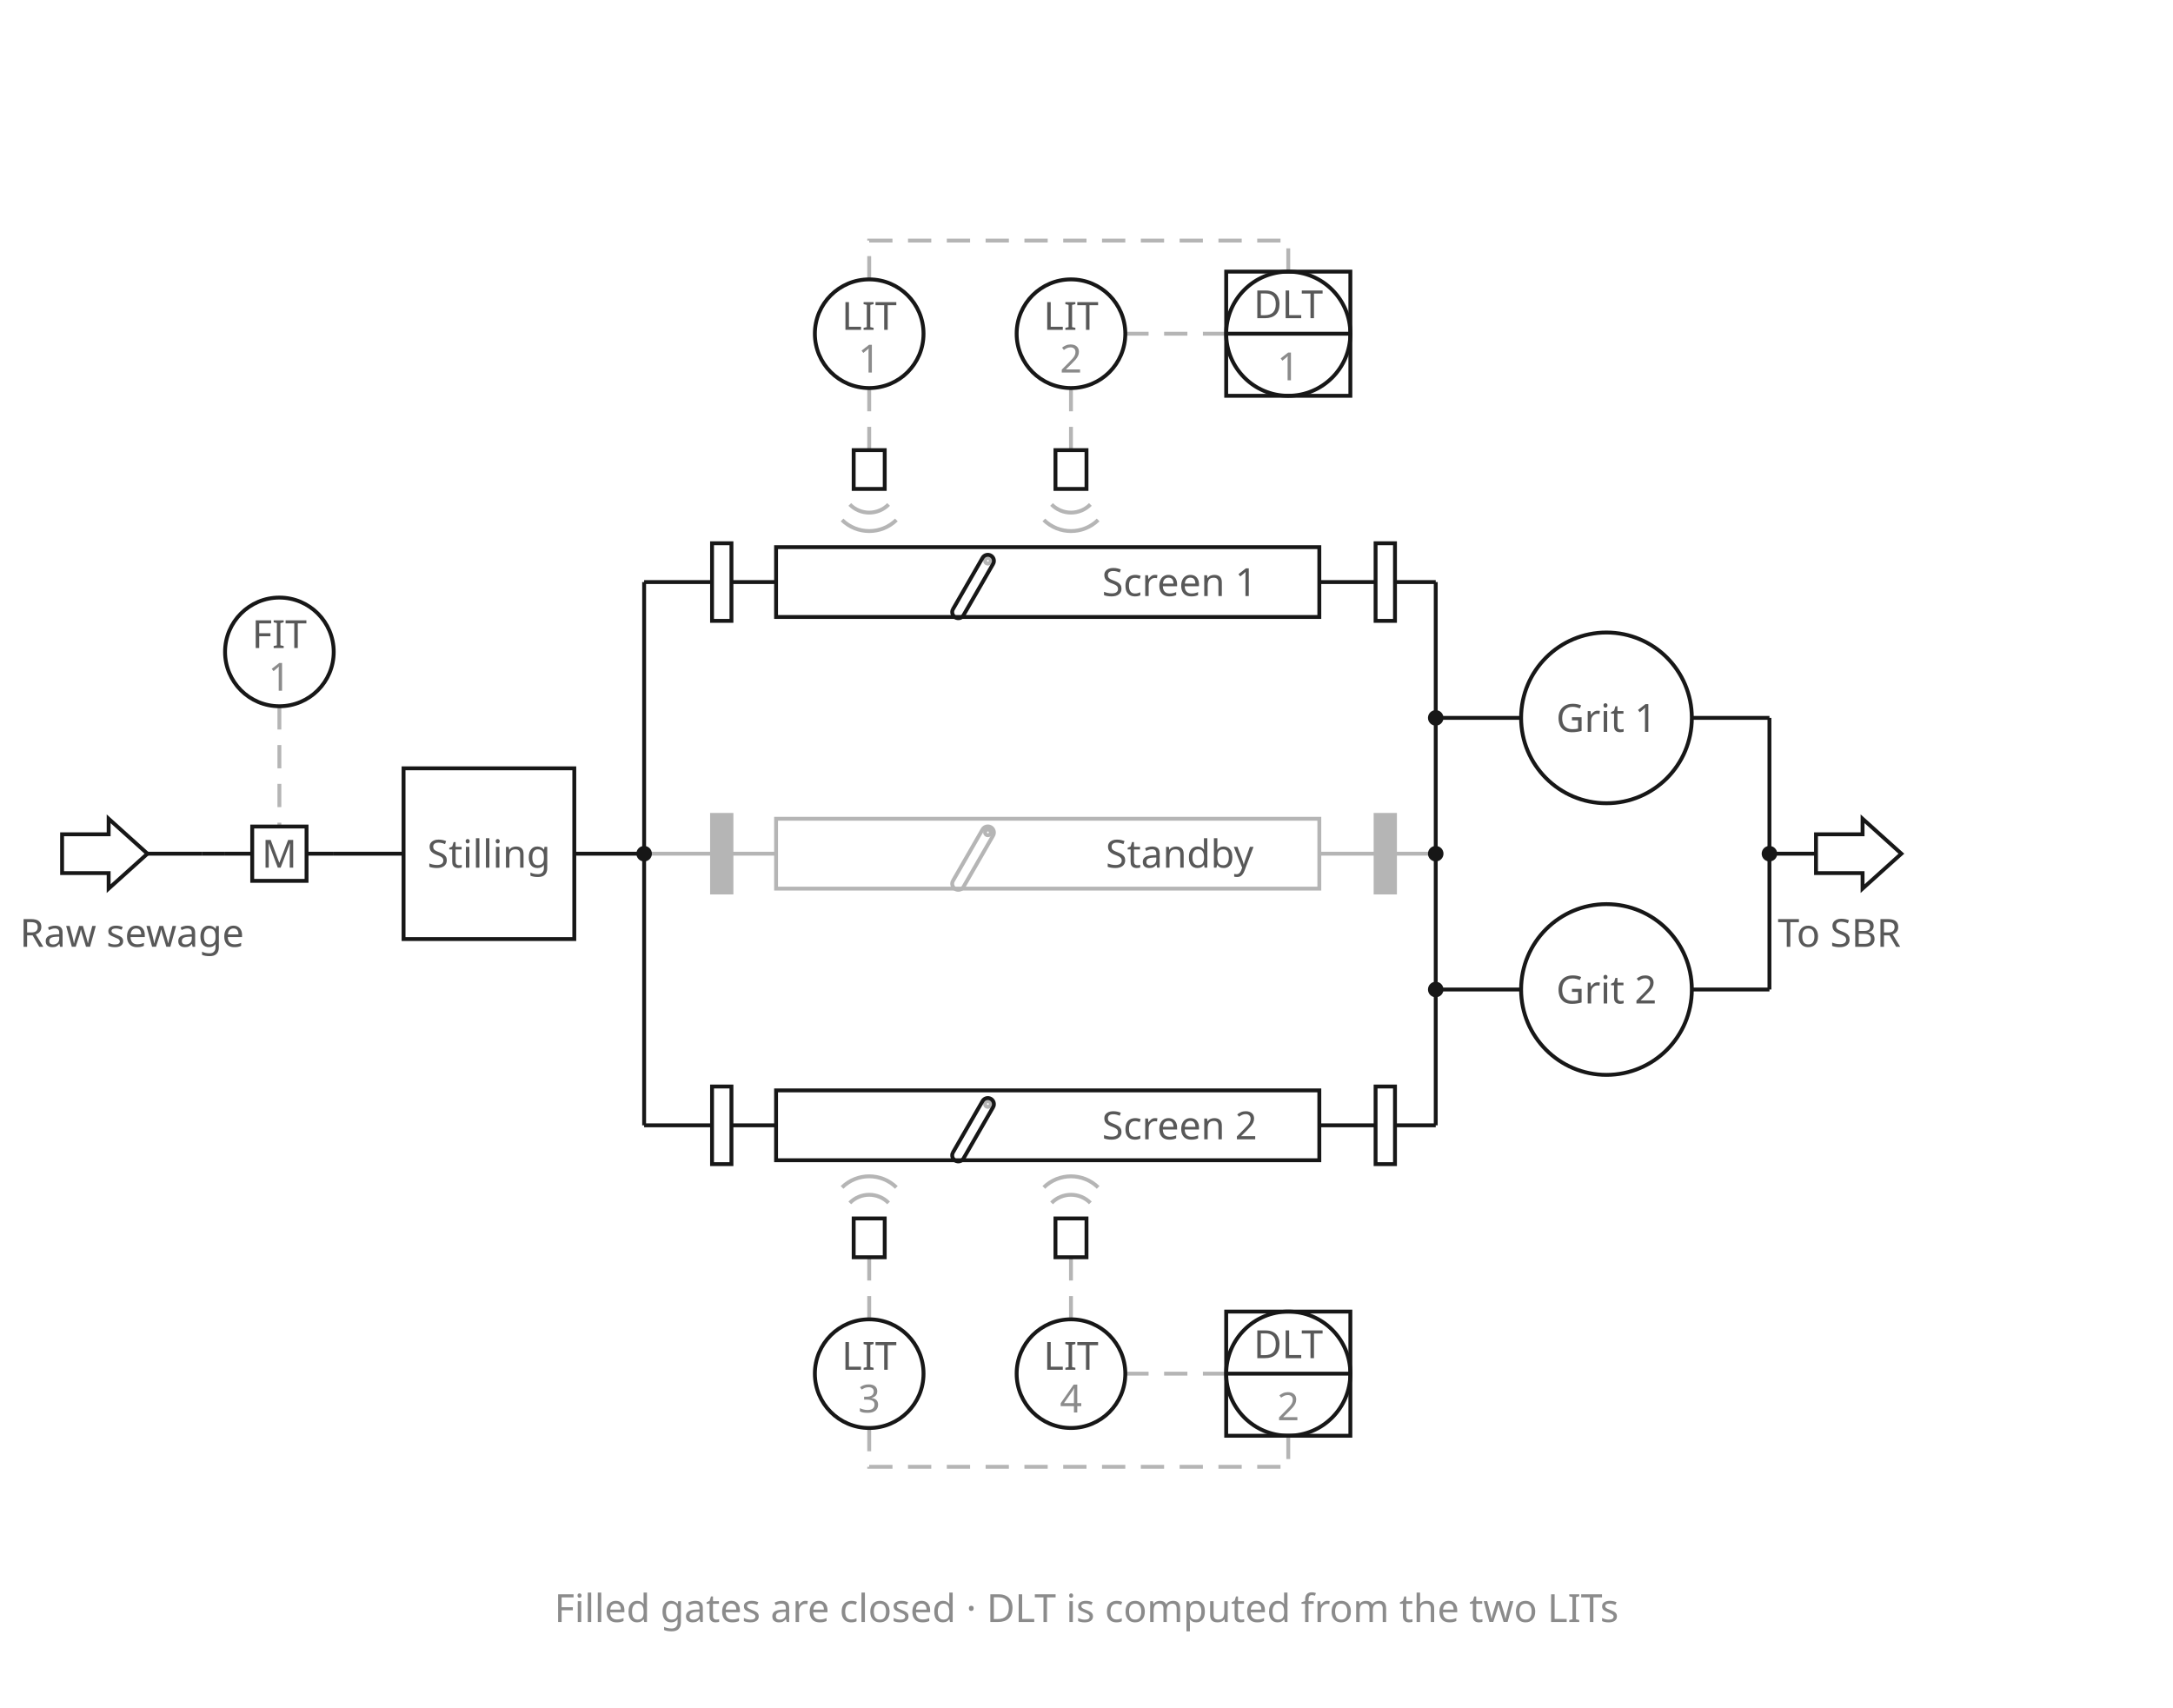
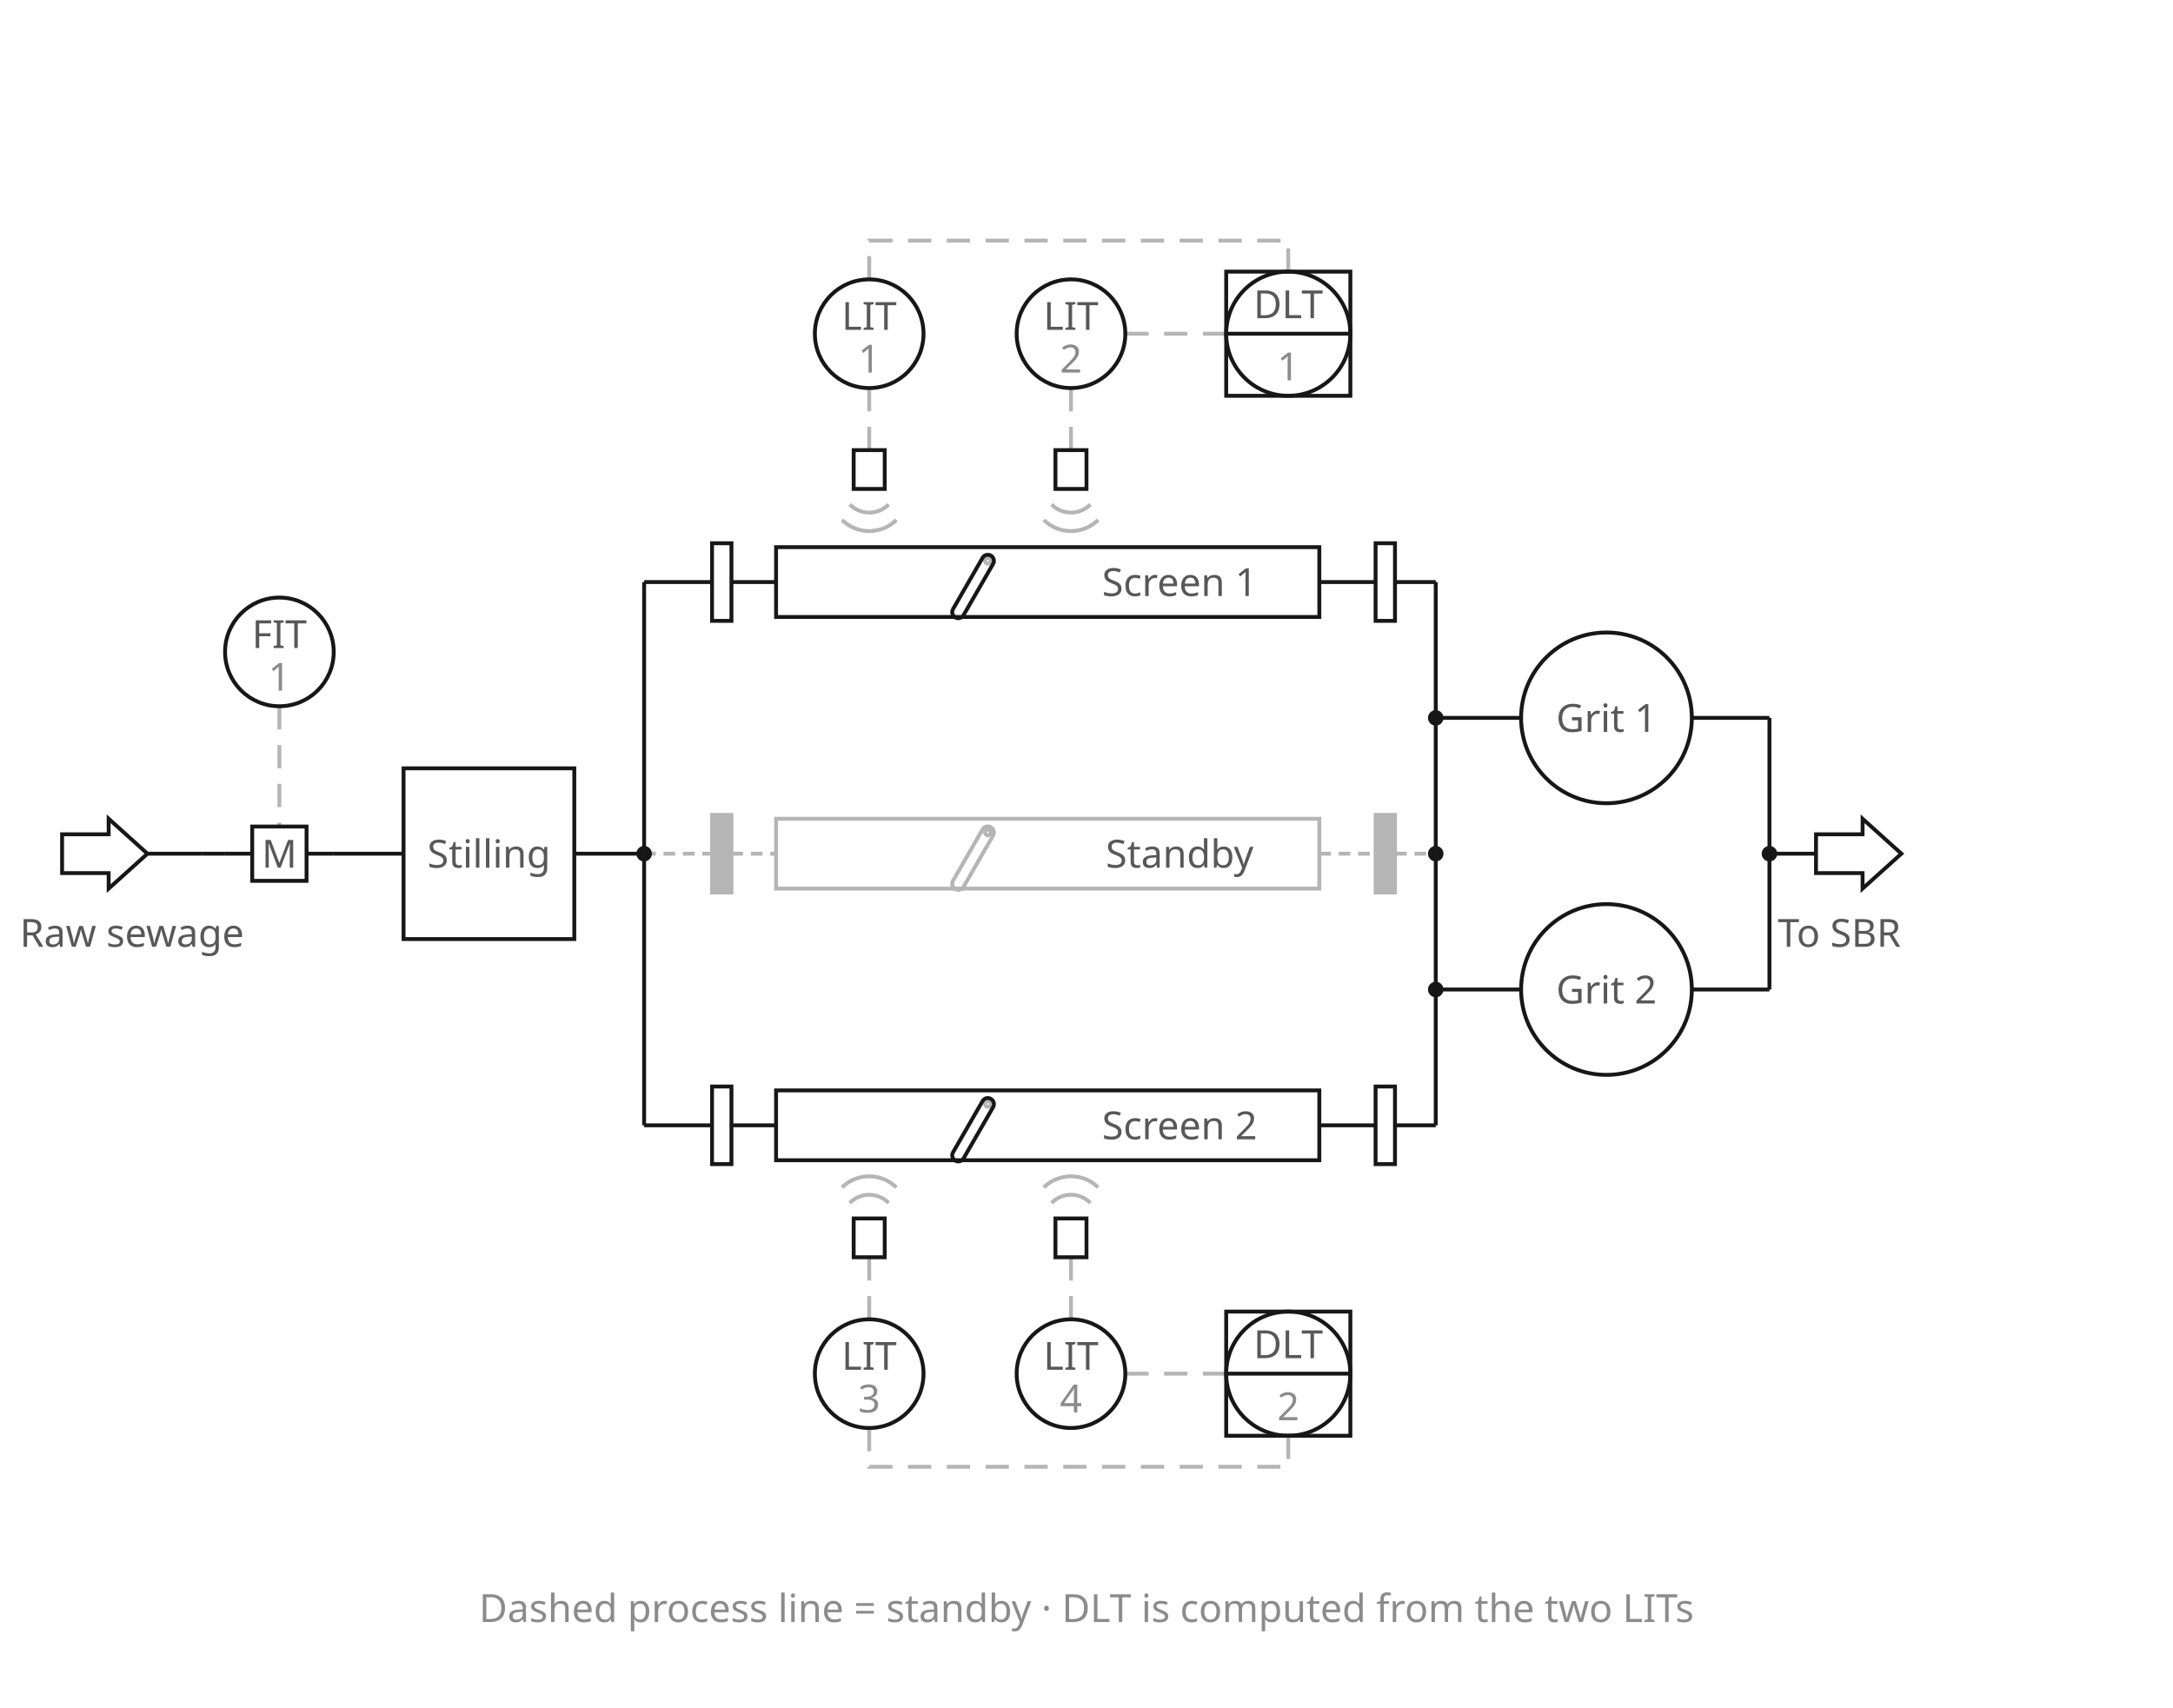
<svg xmlns="http://www.w3.org/2000/svg" data-plotter="" fill="none" stroke="currentColor" stroke-width="1" viewBox="0 0 560 440" width="560" height="440" role="img" aria-labelledby="inlet-works-pid-title" aria-describedby="inlet-works-pid-desc" style="font-family:Cal Sans, sans-serif;font-optical-sizing:auto;font-synthesis:none;font-variation-settings:'GEOM' 25;font-weight:400">
  <style>svg[data-plotter]{color:#171717}@media (prefers-color-scheme:dark){svg[data-plotter]:not([data-host-ink]){color:#ededed}}svg[data-plotter] :is(path,circle,rect,line,polyline,polygon,ellipse){vector-effect:non-scaling-stroke}</style>
  <g data-plotter-role="primary" opacity="1" stroke-dasharray="none">
    <path d="M16 215 L28 215 L28 211 L38 220 L28 229 L28 225 L16 225 Z" />
    <path d="M38 220 L52 220" />
    <path d="M58 220 L65 220 M79 220 L86 220" />
    <path d="M65 213 L79 213 L79 227 L65 227 Z" />
    <path d="M52 220 L58 220" />
    <circle cx="72" cy="168" r="14" />
    <path d="M86 220 L104 220" />
    <path d="M104 198 L148 198 L148 242 L104 242 Z" />
    <path d="M148 220 L166 220" />
    <path d="M166 150 L166 290" />
    <path d="M166 150 L183.5 150" />
    <path d="M183.5 140 L188.5 140 L188.5 160 L183.5 160 Z" />
    <path d="M188.5 150 L200 150" />
    <path d="M200 141 L340 141 L340 159 L200 159 Z" />
    <path d="M245.54 157.07 L253.22 143.74 M248.26 158.62 L255.95 145.29 M253.22 143.74 A1.57 1.57 0 0 1 255.95 145.29 M248.26 158.62 A1.57 1.57 0 0 1 245.54 157.07" />
    <path d="M340 150 L354.5 150" />
    <path d="M354.5 140 L359.5 140 L359.5 160 L354.5 160 Z" />
    <path d="M359.5 150 L370 150" />
    <path d="M166 290 L183.5 290" />
    <path d="M183.5 280 L188.5 280 L188.5 300 L183.5 300 Z" />
    <path d="M188.5 290 L200 290" />
    <path d="M200 281 L340 281 L340 299 L200 299 Z" />
    <path d="M245.54 297.07 L253.22 283.74 M248.26 298.62 L255.95 285.29 M253.22 283.74 A1.57 1.57 0 0 1 255.95 285.29 M248.26 298.62 A1.57 1.57 0 0 1 245.54 297.07" />
    <path d="M340 290 L354.5 290" />
    <path d="M354.5 280 L359.5 280 L359.5 300 L354.5 300 Z" />
    <path d="M359.5 290 L370 290" />
    <path d="M220 116 L228 116 L228 126 L220 126 Z" />
    <circle cx="224" cy="86" r="14" />
    <path d="M272 116 L280 116 L280 126 L272 126 Z" />
    <circle cx="276" cy="86" r="14" />
    <path d="M316 70 L348 70 L348 102 L316 102 Z" />
    <circle cx="332" cy="86" r="16" />
    <path d="M316 86 L348 86" />
    <path d="M228 324 L220 324 L220 314 L228 314 Z" />
    <circle cx="224" cy="354" r="14" />
    <path d="M280 324 L272 324 L272 314 L280 314 Z" />
    <circle cx="276" cy="354" r="14" />
    <path d="M316 338 L348 338 L348 370 L316 370 Z" />
    <circle cx="332" cy="354" r="16" />
    <path d="M316 354 L348 354" />
    <path d="M370 150 L370 290" />
    <path d="M370 185 L392 185" />
    <circle cx="414" cy="185" r="22" />
    <path d="M436 185 L456 185" />
    <path d="M370 255 L392 255" />
    <circle cx="414" cy="255" r="22" />
    <path d="M436 255 L456 255" />
    <path d="M456 185 L456 255" />
    <path d="M456 220 L468 220" />
    <path d="M468 215 L480 215 L480 211 L490 220 L480 229 L480 225 L468 225 Z" />
  </g>
  <g data-plotter-role="secondary" opacity="0.32" stroke-dasharray="none">
    <circle cx="254.59" cy="144.51" r="0.74" />
-     <path d="M166 220 L183.5 220" />
+     <path d="M166 220 L183.5 220" stroke-dasharray="3 2" />
    <path d="M183.5 210 L188.5 210 L188.5 230 L183.5 230 Z" fill="currentColor" />
-     <path d="M188.5 220 L200 220" />
+     <path d="M188.5 220 L200 220" stroke-dasharray="3 2" />
    <path d="M200 211 L340 211 L340 229 L200 229 Z" />
    <path d="M245.54 227.07 L253.22 213.74 M248.26 228.62 L255.95 215.29 M253.22 213.74 A1.57 1.57 0 0 1 255.95 215.29 M248.26 228.62 A1.57 1.57 0 0 1 245.54 227.07" />
    <circle cx="254.59" cy="214.51" r="0.74" />
-     <path d="M340 220 L354.5 220" />
+     <path d="M340 220 L354.5 220" stroke-dasharray="3 2" />
    <path d="M354.5 210 L359.5 210 L359.5 230 L354.5 230 Z" fill="currentColor" />
-     <path d="M359.5 220 L370 220" />
+     <path d="M359.5 220 L370 220" stroke-dasharray="3 2" />
    <circle cx="254.59" cy="284.51" r="0.74" />
    <path d="M219 130 A7 7 0 0 0 229 130 M217 134 A10 10 0 0 0 231 134" />
    <path d="M271 130 A7 7 0 0 0 281 130 M269 134 A10 10 0 0 0 283 134" />
    <path d="M229 310 A7 7 0 0 0 219 310 M231 306 A10 10 0 0 0 217 306" />
    <path d="M281 310 A7 7 0 0 0 271 310 M283 306 A10 10 0 0 0 269 306" />
  </g>
  <g data-plotter-role="secondary" opacity="0.32" stroke-dasharray="6 4" stroke-linecap="butt">
    <path d="M72 182 L72 213" />
    <path d="M224 116 L224 100" />
    <path d="M276 116 L276 100" />
    <path d="M290 86 L316 86" />
    <path d="M224 72 L224 62 L332 62 L332 70" />
    <path d="M224 324 L224 340" />
    <path d="M276 324 L276 340" />
    <path d="M290 354 L316 354" />
    <path d="M224 368 L224 378 L332 378 L332 370" />
  </g>
  <g fill="currentColor">
    <circle cx="166" cy="220" r="2" fill="currentColor" stroke="none" />
    <circle cx="370" cy="185" r="2" fill="currentColor" stroke="none" />
    <circle cx="370" cy="255" r="2" fill="currentColor" stroke="none" />
    <circle cx="370" cy="220" r="2" fill="currentColor" stroke="none" />
    <circle cx="456" cy="220" r="2" fill="currentColor" stroke="none" />
  </g>
  <g fill="currentColor" stroke="none" font-size="10" opacity="0.72">
    <text x="72" y="223.6" text-anchor="middle">M</text>
    <text x="72" y="167" text-anchor="middle">FIT</text>
    <text x="126" y="223.6" text-anchor="middle">Stilling</text>
    <text x="224" y="85" text-anchor="middle">LIT</text>
    <text x="276" y="85" text-anchor="middle">LIT</text>
    <text x="332" y="82" text-anchor="middle">DLT</text>
    <text x="224" y="353" text-anchor="middle">LIT</text>
    <text x="276" y="353" text-anchor="middle">LIT</text>
    <text x="332" y="350" text-anchor="middle">DLT</text>
    <text x="304" y="153.6" text-anchor="middle">Screen 1</text>
    <text x="304" y="223.6" text-anchor="middle">Standby</text>
    <text x="304" y="293.6" text-anchor="middle">Screen 2</text>
    <text x="414" y="188.6" text-anchor="middle">Grit 1</text>
    <text x="414" y="258.6" text-anchor="middle">Grit 2</text>
    <text x="474" y="244" text-anchor="middle">To SBR</text>
    <text x="34" y="244" text-anchor="middle">Raw sewage</text>
  </g>
  <g fill="currentColor" stroke="none" font-size="10" opacity="0.5">
    <text x="72" y="178" text-anchor="middle">1</text>
    <text x="224" y="96" text-anchor="middle">1</text>
    <text x="276" y="96" text-anchor="middle">2</text>
    <text x="332" y="98" text-anchor="middle">1</text>
    <text x="224" y="364" text-anchor="middle">3</text>
    <text x="276" y="364" text-anchor="middle">4</text>
    <text x="332" y="366" text-anchor="middle">2</text>
-     <text x="280" y="418" text-anchor="middle">Filled gates are closed · DLT is computed from the two LITs</text>
+     <text x="280" y="418" text-anchor="middle">Dashed process line = standby · DLT is computed from the two LITs</text>
  </g>
</svg>
